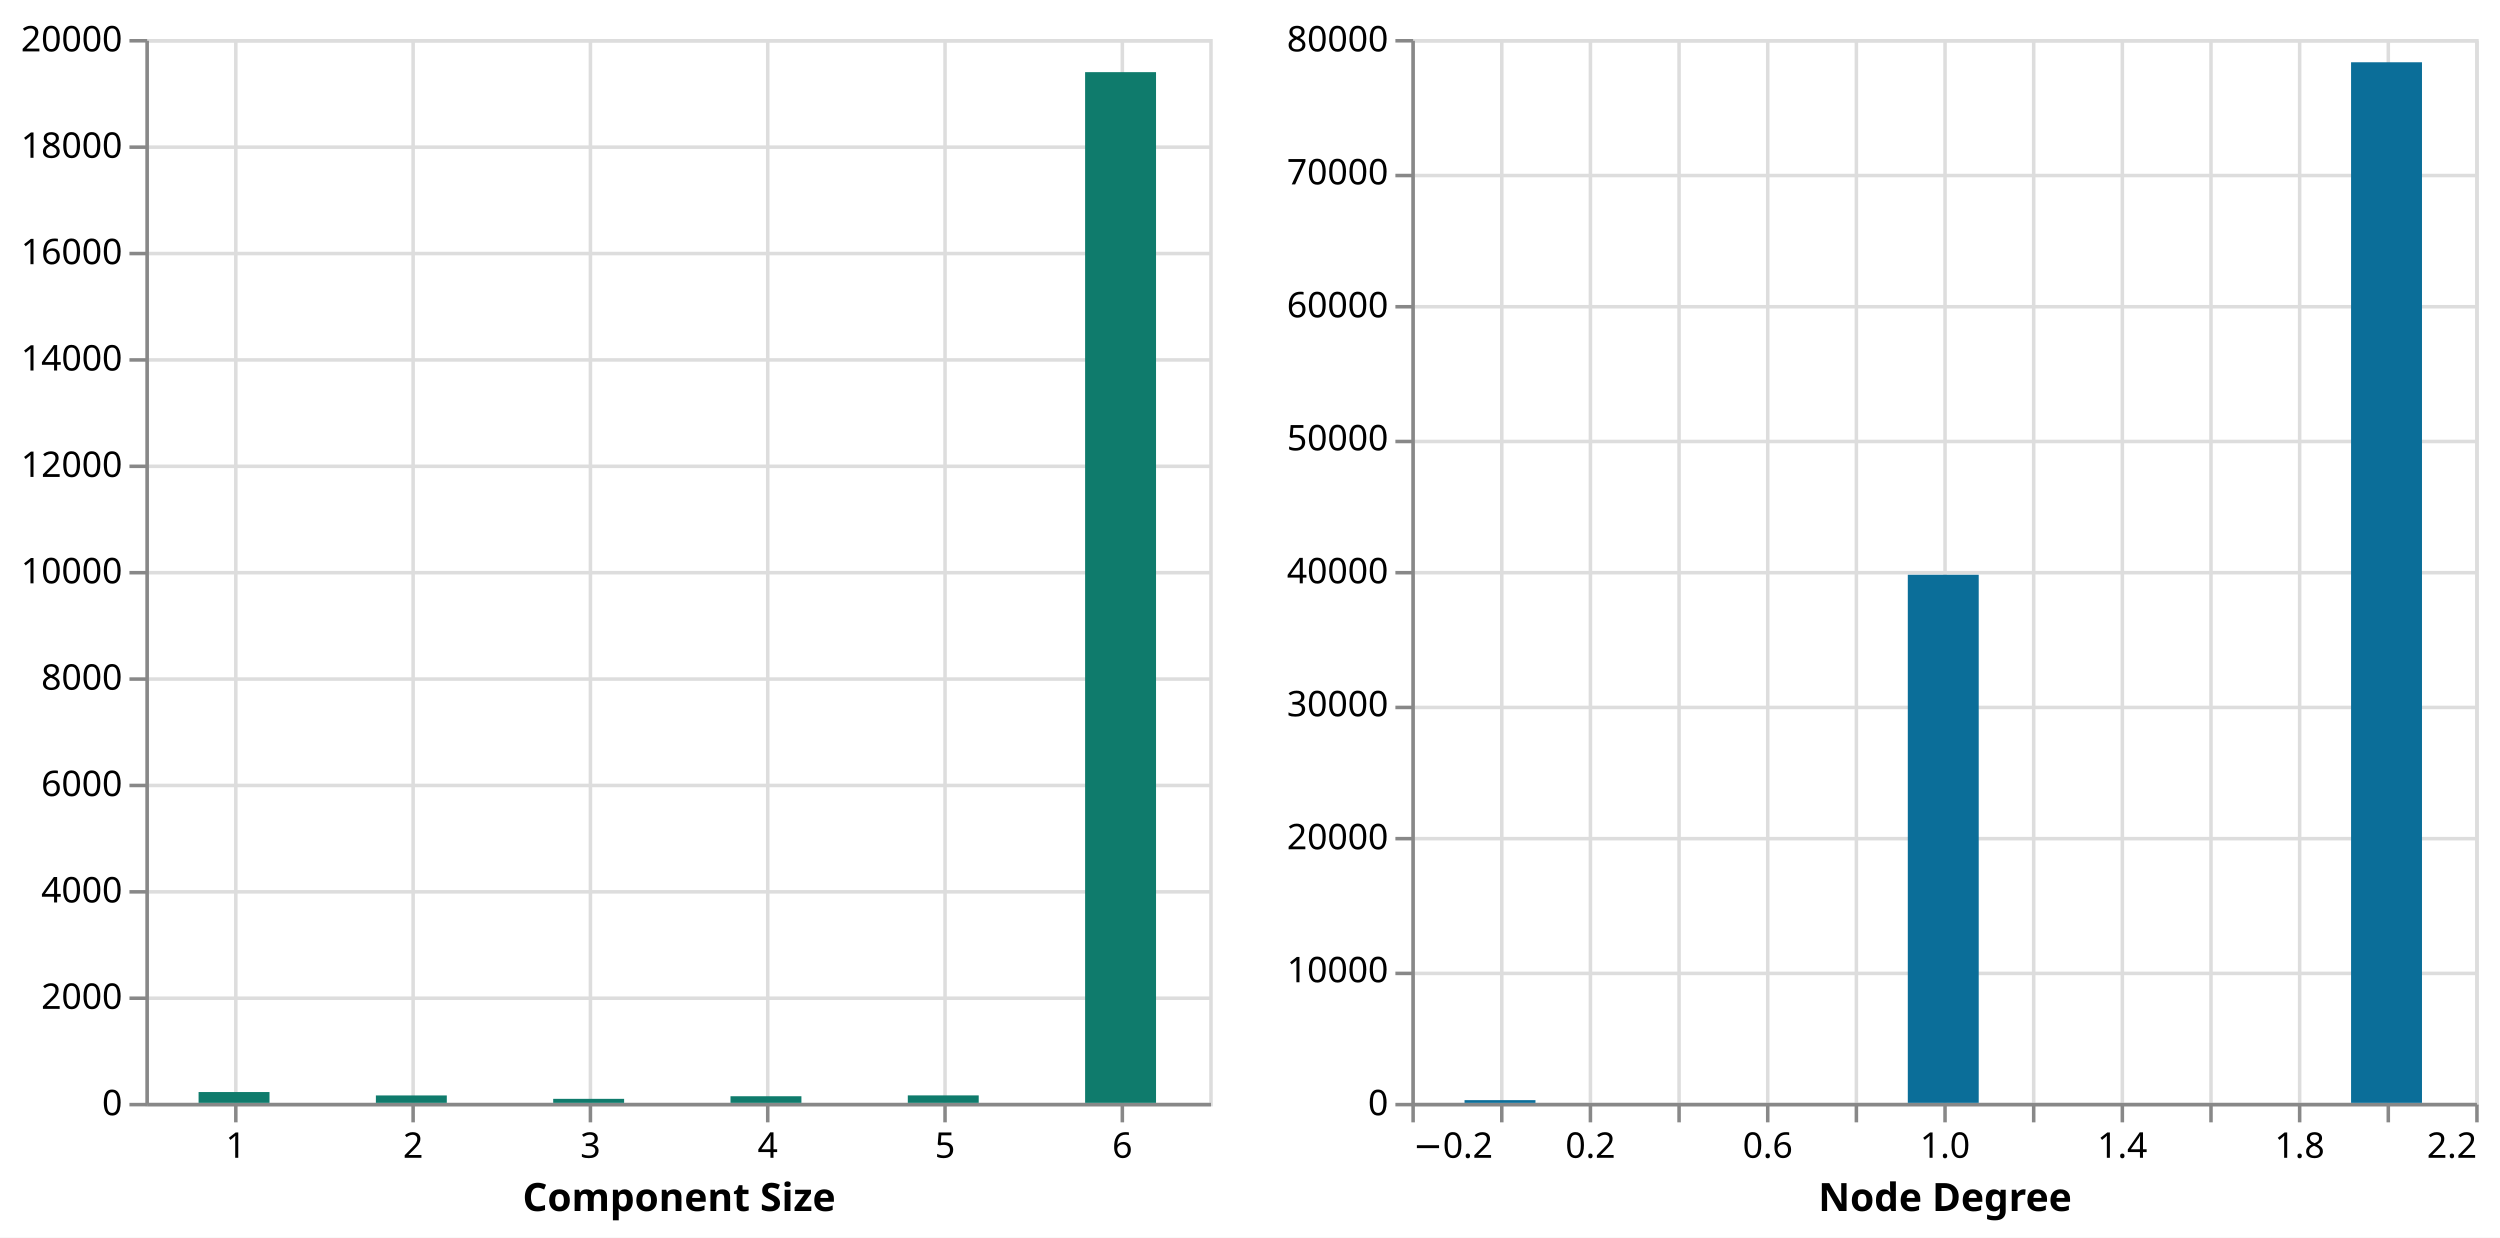
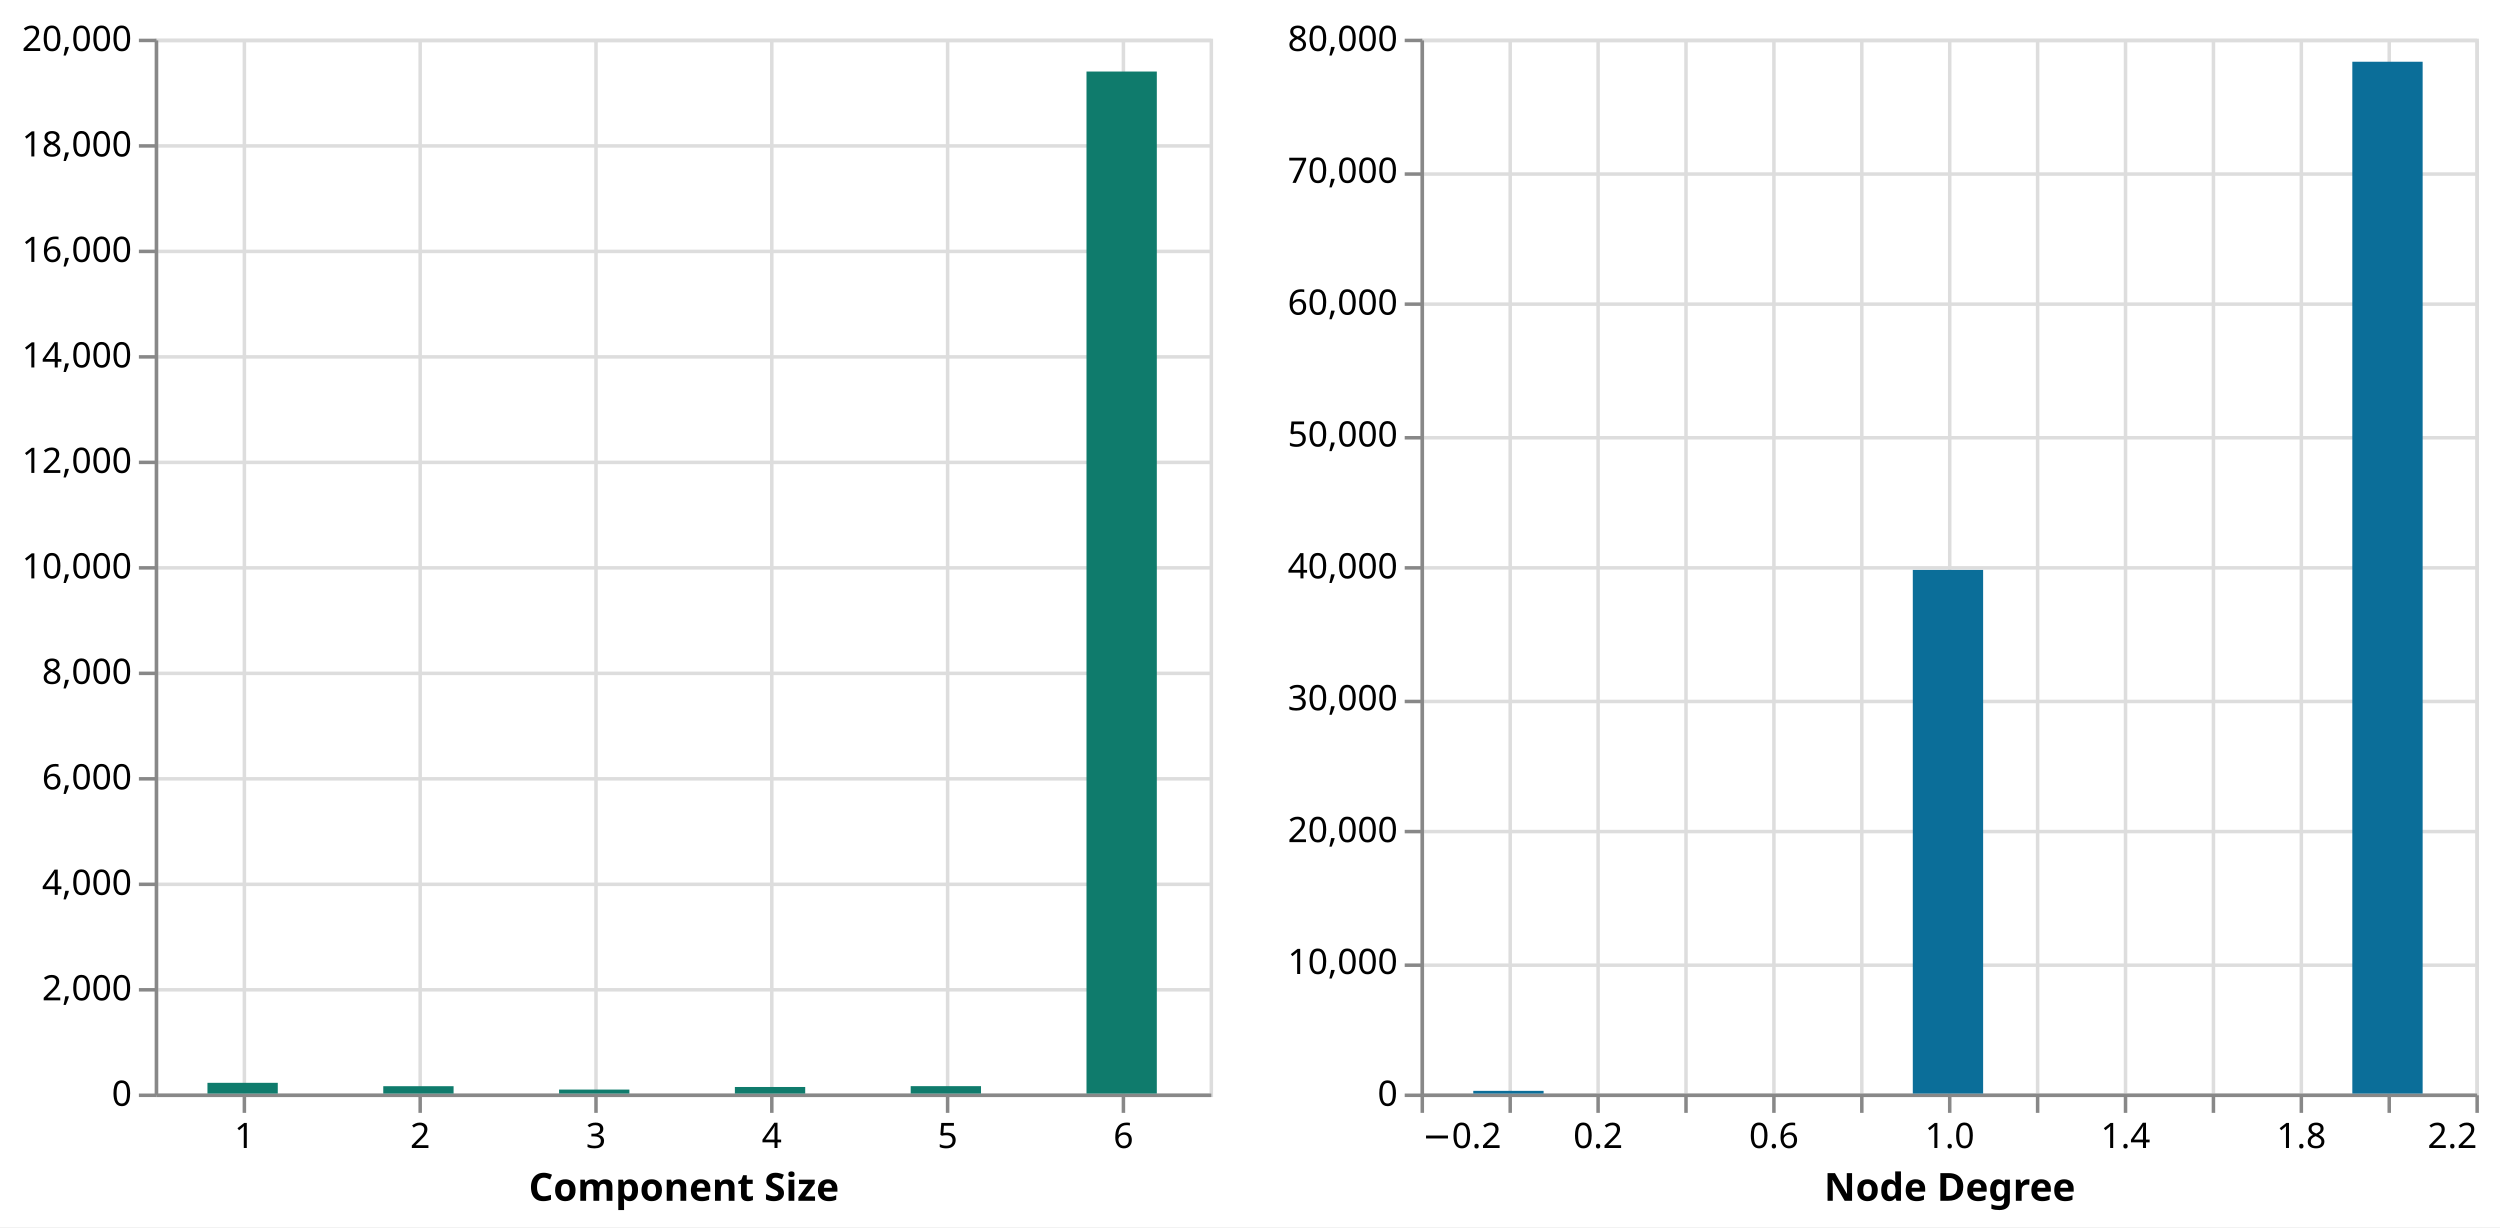
- <svg xmlns="http://www.w3.org/2000/svg" version="1.1" class="marks" width="705" height="349" viewBox="0 0 705 349">
-   <rect width="705" height="349" fill="white" />
-   <g fill="none" stroke-miterlimit="10" transform="translate(41,11)">
+ <svg xmlns="http://www.w3.org/2000/svg" version="1.1" class="marks" width="711" height="349" viewBox="0 0 711 349">
+   <rect width="711" height="349" fill="white" />
+   <g fill="none" stroke-miterlimit="10" transform="translate(44,11)">
    <g class="mark-group role-frame root" role="graphics-object" aria-roledescription="group mark container">
      <g transform="translate(0,0)">
        <path class="background" aria-hidden="true" d="M0,0h0v300h0Z" />
        <g>
          <g class="mark-group role-scope concat_0_group" role="graphics-object" aria-roledescription="group mark container">
            <g transform="translate(0,0)">
              <path class="background" aria-hidden="true" d="M0.5,0.5h300v300h-300Z" stroke="#ddd" />
              <g>
                <g class="mark-group role-axis" aria-hidden="true">
                  <g transform="translate(0.5,300.5)">
                    <path class="background" aria-hidden="true" d="M0,0h0v0h0Z" pointer-events="none" />
                    <g>
                      <g class="mark-rule role-axis-grid" pointer-events="none">
                        <line transform="translate(25,-300)" x2="0" y2="300" stroke="#ddd" stroke-width="1" opacity="1" />
                        <line transform="translate(75,-300)" x2="0" y2="300" stroke="#ddd" stroke-width="1" opacity="1" />
                        <line transform="translate(125,-300)" x2="0" y2="300" stroke="#ddd" stroke-width="1" opacity="1" />
                        <line transform="translate(175,-300)" x2="0" y2="300" stroke="#ddd" stroke-width="1" opacity="1" />
                        <line transform="translate(225,-300)" x2="0" y2="300" stroke="#ddd" stroke-width="1" opacity="1" />
                        <line transform="translate(275,-300)" x2="0" y2="300" stroke="#ddd" stroke-width="1" opacity="1" />
                      </g>
                    </g>
                    <path class="foreground" aria-hidden="true" d="" pointer-events="none" display="none" />
                  </g>
                </g>
                <g class="mark-group role-axis" aria-hidden="true">
                  <g transform="translate(0.5,0.5)">
                    <path class="background" aria-hidden="true" d="M0,0h0v0h0Z" pointer-events="none" />
                    <g>
                      <g class="mark-rule role-axis-grid" pointer-events="none">
                        <line transform="translate(0,300)" x2="300" y2="0" stroke="#ddd" stroke-width="1" opacity="1" />
                        <line transform="translate(0,270)" x2="300" y2="0" stroke="#ddd" stroke-width="1" opacity="1" />
                        <line transform="translate(0,240)" x2="300" y2="0" stroke="#ddd" stroke-width="1" opacity="1" />
                        <line transform="translate(0,210)" x2="300" y2="0" stroke="#ddd" stroke-width="1" opacity="1" />
                        <line transform="translate(0,180)" x2="300" y2="0" stroke="#ddd" stroke-width="1" opacity="1" />
                        <line transform="translate(0,150)" x2="300" y2="0" stroke="#ddd" stroke-width="1" opacity="1" />
                        <line transform="translate(0,120)" x2="300" y2="0" stroke="#ddd" stroke-width="1" opacity="1" />
                        <line transform="translate(0,90)" x2="300" y2="0" stroke="#ddd" stroke-width="1" opacity="1" />
                        <line transform="translate(0,60)" x2="300" y2="0" stroke="#ddd" stroke-width="1" opacity="1" />
                        <line transform="translate(0,30)" x2="300" y2="0" stroke="#ddd" stroke-width="1" opacity="1" />
                        <line transform="translate(0,0)" x2="300" y2="0" stroke="#ddd" stroke-width="1" opacity="1" />
                      </g>
                    </g>
                    <path class="foreground" aria-hidden="true" d="" pointer-events="none" display="none" />
                  </g>
                </g>
                <g class="mark-group role-axis" role="graphics-symbol" aria-roledescription="axis" aria-label="X-axis titled 'Component Size' for a linear scale with values from 1 to 7">
                  <g transform="translate(0.5,300.5)">
                    <path class="background" aria-hidden="true" d="M0,0h0v0h0Z" pointer-events="none" />
                    <g>
                      <g class="mark-rule role-axis-tick" pointer-events="none">
                        <line transform="translate(25,0)" x2="0" y2="5" stroke="#888" stroke-width="1" opacity="1" />
                        <line transform="translate(75,0)" x2="0" y2="5" stroke="#888" stroke-width="1" opacity="1" />
                        <line transform="translate(125,0)" x2="0" y2="5" stroke="#888" stroke-width="1" opacity="1" />
                        <line transform="translate(175,0)" x2="0" y2="5" stroke="#888" stroke-width="1" opacity="1" />
                        <line transform="translate(225,0)" x2="0" y2="5" stroke="#888" stroke-width="1" opacity="1" />
                        <line transform="translate(275,0)" x2="0" y2="5" stroke="#888" stroke-width="1" opacity="1" />
                      </g>
                      <g class="mark-text role-axis-label" pointer-events="none">
                        <text text-anchor="middle" transform="translate(25,15)" font-family="sans-serif" font-size="10px" fill="#000" opacity="1">1</text>
                        <text text-anchor="middle" transform="translate(75,15)" font-family="sans-serif" font-size="10px" fill="#000" opacity="1">2</text>
                        <text text-anchor="middle" transform="translate(125,15)" font-family="sans-serif" font-size="10px" fill="#000" opacity="1">3</text>
                        <text text-anchor="middle" transform="translate(175,15)" font-family="sans-serif" font-size="10px" fill="#000" opacity="1">4</text>
                        <text text-anchor="middle" transform="translate(225,15)" font-family="sans-serif" font-size="10px" fill="#000" opacity="1">5</text>
                        <text text-anchor="middle" transform="translate(275,15)" font-family="sans-serif" font-size="10px" fill="#000" opacity="1">6</text>
                      </g>
                      <g class="mark-rule role-axis-domain" pointer-events="none">
                        <line transform="translate(0,0)" x2="300" y2="0" stroke="#888" stroke-width="1" opacity="1" />
                      </g>
                      <g class="mark-text role-axis-title" pointer-events="none">
                        <text text-anchor="middle" transform="translate(150,30)" font-family="sans-serif" font-size="11px" font-weight="bold" fill="#000" opacity="1">Component Size</text>
                      </g>
                    </g>
                    <path class="foreground" aria-hidden="true" d="" pointer-events="none" display="none" />
                  </g>
                </g>
-                 <g class="mark-group role-axis" role="graphics-symbol" aria-roledescription="axis" aria-label="Y-axis for a linear scale with values from 0 to 20000">
+                 <g class="mark-group role-axis" role="graphics-symbol" aria-roledescription="axis" aria-label="Y-axis for a linear scale with values from 0 to 20,000">
                  <g transform="translate(0.5,0.5)">
                    <path class="background" aria-hidden="true" d="M0,0h0v0h0Z" pointer-events="none" />
                    <g>
                      <g class="mark-rule role-axis-tick" pointer-events="none">
                        <line transform="translate(0,300)" x2="-5" y2="0" stroke="#888" stroke-width="1" opacity="1" />
                        <line transform="translate(0,270)" x2="-5" y2="0" stroke="#888" stroke-width="1" opacity="1" />
                        <line transform="translate(0,240)" x2="-5" y2="0" stroke="#888" stroke-width="1" opacity="1" />
                        <line transform="translate(0,210)" x2="-5" y2="0" stroke="#888" stroke-width="1" opacity="1" />
                        <line transform="translate(0,180)" x2="-5" y2="0" stroke="#888" stroke-width="1" opacity="1" />
                        <line transform="translate(0,150)" x2="-5" y2="0" stroke="#888" stroke-width="1" opacity="1" />
                        <line transform="translate(0,120)" x2="-5" y2="0" stroke="#888" stroke-width="1" opacity="1" />
                        <line transform="translate(0,90)" x2="-5" y2="0" stroke="#888" stroke-width="1" opacity="1" />
                        <line transform="translate(0,60)" x2="-5" y2="0" stroke="#888" stroke-width="1" opacity="1" />
                        <line transform="translate(0,30)" x2="-5" y2="0" stroke="#888" stroke-width="1" opacity="1" />
                        <line transform="translate(0,0)" x2="-5" y2="0" stroke="#888" stroke-width="1" opacity="1" />
                      </g>
                      <g class="mark-text role-axis-label" pointer-events="none">
                        <text text-anchor="end" transform="translate(-7,303)" font-family="sans-serif" font-size="10px" fill="#000" opacity="1">0</text>
-                         <text text-anchor="end" transform="translate(-7,273)" font-family="sans-serif" font-size="10px" fill="#000" opacity="1">2000</text>
-                         <text text-anchor="end" transform="translate(-7,243)" font-family="sans-serif" font-size="10px" fill="#000" opacity="1">4000</text>
-                         <text text-anchor="end" transform="translate(-7,213)" font-family="sans-serif" font-size="10px" fill="#000" opacity="1">6000</text>
-                         <text text-anchor="end" transform="translate(-7,183)" font-family="sans-serif" font-size="10px" fill="#000" opacity="1">8000</text>
-                         <text text-anchor="end" transform="translate(-7,153)" font-family="sans-serif" font-size="10px" fill="#000" opacity="1">10000</text>
-                         <text text-anchor="end" transform="translate(-7,123)" font-family="sans-serif" font-size="10px" fill="#000" opacity="1">12000</text>
-                         <text text-anchor="end" transform="translate(-7,93)" font-family="sans-serif" font-size="10px" fill="#000" opacity="1">14000</text>
-                         <text text-anchor="end" transform="translate(-7,63)" font-family="sans-serif" font-size="10px" fill="#000" opacity="1">16000</text>
-                         <text text-anchor="end" transform="translate(-7,33)" font-family="sans-serif" font-size="10px" fill="#000" opacity="1">18000</text>
-                         <text text-anchor="end" transform="translate(-7,3)" font-family="sans-serif" font-size="10px" fill="#000" opacity="1">20000</text>
+                         <text text-anchor="end" transform="translate(-7,273)" font-family="sans-serif" font-size="10px" fill="#000" opacity="1">2,000</text>
+                         <text text-anchor="end" transform="translate(-7,243)" font-family="sans-serif" font-size="10px" fill="#000" opacity="1">4,000</text>
+                         <text text-anchor="end" transform="translate(-7,213)" font-family="sans-serif" font-size="10px" fill="#000" opacity="1">6,000</text>
+                         <text text-anchor="end" transform="translate(-7,183)" font-family="sans-serif" font-size="10px" fill="#000" opacity="1">8,000</text>
+                         <text text-anchor="end" transform="translate(-7,153)" font-family="sans-serif" font-size="10px" fill="#000" opacity="1">10,000</text>
+                         <text text-anchor="end" transform="translate(-7,123)" font-family="sans-serif" font-size="10px" fill="#000" opacity="1">12,000</text>
+                         <text text-anchor="end" transform="translate(-7,93)" font-family="sans-serif" font-size="10px" fill="#000" opacity="1">14,000</text>
+                         <text text-anchor="end" transform="translate(-7,63)" font-family="sans-serif" font-size="10px" fill="#000" opacity="1">16,000</text>
+                         <text text-anchor="end" transform="translate(-7,33)" font-family="sans-serif" font-size="10px" fill="#000" opacity="1">18,000</text>
+                         <text text-anchor="end" transform="translate(-7,3)" font-family="sans-serif" font-size="10px" fill="#000" opacity="1">20,000</text>
                      </g>
                      <g class="mark-rule role-axis-domain" pointer-events="none">
                        <line transform="translate(0,300)" x2="0" y2="-300" stroke="#888" stroke-width="1" opacity="1" />
                      </g>
                    </g>
                    <path class="foreground" aria-hidden="true" d="" pointer-events="none" display="none" />
                  </g>
                </g>
                <g class="mark-rect role-mark concat_0_marks" role="graphics-object" aria-roledescription="rect mark container">
                  <path aria-label="Component Size: 6; Count of Records: 19377" role="graphics-symbol" aria-roledescription="bar" d="M265,9.345h20v290.655h-20Z" fill="#0F7B6C" />
                  <path aria-label="Component Size: 3; Count of Records: 75" role="graphics-symbol" aria-roledescription="bar" d="M115,298.875h20v1.125h-20Z" fill="#0F7B6C" />
                  <path aria-label="Component Size: 5; Count of Records: 140" role="graphics-symbol" aria-roledescription="bar" d="M215,297.9h20v2.1h-20Z" fill="#0F7B6C" />
                  <path aria-label="Component Size: 2; Count of Records: 139" role="graphics-symbol" aria-roledescription="bar" d="M65,297.915h20v2.085h-20Z" fill="#0F7B6C" />
                  <path aria-label="Component Size: 4; Count of Records: 124" role="graphics-symbol" aria-roledescription="bar" d="M165,298.14h20v1.86h-20Z" fill="#0F7B6C" />
                  <path aria-label="Component Size: 1; Count of Records: 203" role="graphics-symbol" aria-roledescription="bar" d="M15,296.955h20v3.045h-20Z" fill="#0F7B6C" />
                </g>
              </g>
              <path class="foreground" aria-hidden="true" d="" display="none" />
            </g>
          </g>
          <g class="mark-group role-scope concat_1_group" role="graphics-object" aria-roledescription="group mark container">
-             <g transform="translate(357,0)">
+             <g transform="translate(360,0)">
              <path class="background" aria-hidden="true" d="M0.5,0.5h300v300h-300Z" stroke="#ddd" />
              <g>
                <g class="mark-group role-axis" aria-hidden="true">
                  <g transform="translate(0.5,300.5)">
                    <path class="background" aria-hidden="true" d="M0,0h0v0h0Z" pointer-events="none" />
                    <g>
                      <g class="mark-rule role-axis-grid" pointer-events="none">
                        <line transform="translate(0,-300)" x2="0" y2="300" stroke="#ddd" stroke-width="1" opacity="1" />
                        <line transform="translate(25,-300)" x2="0" y2="300" stroke="#ddd" stroke-width="1" opacity="1" />
                        <line transform="translate(50,-300)" x2="0" y2="300" stroke="#ddd" stroke-width="1" opacity="1" />
                        <line transform="translate(75,-300)" x2="0" y2="300" stroke="#ddd" stroke-width="1" opacity="1" />
                        <line transform="translate(100,-300)" x2="0" y2="300" stroke="#ddd" stroke-width="1" opacity="1" />
                        <line transform="translate(125,-300)" x2="0" y2="300" stroke="#ddd" stroke-width="1" opacity="1" />
                        <line transform="translate(150,-300)" x2="0" y2="300" stroke="#ddd" stroke-width="1" opacity="1" />
                        <line transform="translate(175,-300)" x2="0" y2="300" stroke="#ddd" stroke-width="1" opacity="1" />
                        <line transform="translate(200,-300)" x2="0" y2="300" stroke="#ddd" stroke-width="1" opacity="1" />
                        <line transform="translate(225,-300)" x2="0" y2="300" stroke="#ddd" stroke-width="1" opacity="1" />
                        <line transform="translate(250,-300)" x2="0" y2="300" stroke="#ddd" stroke-width="1" opacity="1" />
                        <line transform="translate(275,-300)" x2="0" y2="300" stroke="#ddd" stroke-width="1" opacity="1" />
                        <line transform="translate(300,-300)" x2="0" y2="300" stroke="#ddd" stroke-width="1" opacity="1" />
                      </g>
                    </g>
                    <path class="foreground" aria-hidden="true" d="" pointer-events="none" display="none" />
                  </g>
                </g>
                <g class="mark-group role-axis" aria-hidden="true">
                  <g transform="translate(0.5,0.5)">
                    <path class="background" aria-hidden="true" d="M0,0h0v0h0Z" pointer-events="none" />
                    <g>
                      <g class="mark-rule role-axis-grid" pointer-events="none">
                        <line transform="translate(0,300)" x2="300" y2="0" stroke="#ddd" stroke-width="1" opacity="1" />
                        <line transform="translate(0,263)" x2="300" y2="0" stroke="#ddd" stroke-width="1" opacity="1" />
                        <line transform="translate(0,225)" x2="300" y2="0" stroke="#ddd" stroke-width="1" opacity="1" />
                        <line transform="translate(0,188)" x2="300" y2="0" stroke="#ddd" stroke-width="1" opacity="1" />
                        <line transform="translate(0,150)" x2="300" y2="0" stroke="#ddd" stroke-width="1" opacity="1" />
                        <line transform="translate(0,113)" x2="300" y2="0" stroke="#ddd" stroke-width="1" opacity="1" />
                        <line transform="translate(0,75)" x2="300" y2="0" stroke="#ddd" stroke-width="1" opacity="1" />
                        <line transform="translate(0,38)" x2="300" y2="0" stroke="#ddd" stroke-width="1" opacity="1" />
                        <line transform="translate(0,0)" x2="300" y2="0" stroke="#ddd" stroke-width="1" opacity="1" />
                      </g>
                    </g>
                    <path class="foreground" aria-hidden="true" d="" pointer-events="none" display="none" />
                  </g>
                </g>
                <g class="mark-group role-axis" role="graphics-symbol" aria-roledescription="axis" aria-label="X-axis titled 'Node Degree' for a linear scale with values from −0.2 to 2.2">
                  <g transform="translate(0.5,300.5)">
                    <path class="background" aria-hidden="true" d="M0,0h0v0h0Z" pointer-events="none" />
                    <g>
                      <g class="mark-rule role-axis-tick" pointer-events="none">
                        <line transform="translate(0,0)" x2="0" y2="5" stroke="#888" stroke-width="1" opacity="1" />
                        <line transform="translate(25,0)" x2="0" y2="5" stroke="#888" stroke-width="1" opacity="1" />
                        <line transform="translate(50,0)" x2="0" y2="5" stroke="#888" stroke-width="1" opacity="1" />
                        <line transform="translate(75,0)" x2="0" y2="5" stroke="#888" stroke-width="1" opacity="1" />
                        <line transform="translate(100,0)" x2="0" y2="5" stroke="#888" stroke-width="1" opacity="1" />
                        <line transform="translate(125,0)" x2="0" y2="5" stroke="#888" stroke-width="1" opacity="1" />
                        <line transform="translate(150,0)" x2="0" y2="5" stroke="#888" stroke-width="1" opacity="1" />
                        <line transform="translate(175,0)" x2="0" y2="5" stroke="#888" stroke-width="1" opacity="1" />
                        <line transform="translate(200,0)" x2="0" y2="5" stroke="#888" stroke-width="1" opacity="1" />
                        <line transform="translate(225,0)" x2="0" y2="5" stroke="#888" stroke-width="1" opacity="1" />
                        <line transform="translate(250,0)" x2="0" y2="5" stroke="#888" stroke-width="1" opacity="1" />
                        <line transform="translate(275,0)" x2="0" y2="5" stroke="#888" stroke-width="1" opacity="1" />
                        <line transform="translate(300,0)" x2="0" y2="5" stroke="#888" stroke-width="1" opacity="1" />
                      </g>
                      <g class="mark-text role-axis-label" pointer-events="none">
                        <text text-anchor="start" transform="translate(0,15)" font-family="sans-serif" font-size="10px" fill="#000" opacity="1">−0.2</text>
                        <text text-anchor="middle" transform="translate(25,15)" font-family="sans-serif" font-size="10px" fill="#000" opacity="0">0.0</text>
                        <text text-anchor="middle" transform="translate(50,15)" font-family="sans-serif" font-size="10px" fill="#000" opacity="1">0.2</text>
                        <text text-anchor="middle" transform="translate(75,15)" font-family="sans-serif" font-size="10px" fill="#000" opacity="0">0.4</text>
                        <text text-anchor="middle" transform="translate(100,15)" font-family="sans-serif" font-size="10px" fill="#000" opacity="1">0.6</text>
                        <text text-anchor="middle" transform="translate(125,15)" font-family="sans-serif" font-size="10px" fill="#000" opacity="0">0.8</text>
                        <text text-anchor="middle" transform="translate(150,15)" font-family="sans-serif" font-size="10px" fill="#000" opacity="1">1.0</text>
                        <text text-anchor="middle" transform="translate(175,15)" font-family="sans-serif" font-size="10px" fill="#000" opacity="0">1.2</text>
                        <text text-anchor="middle" transform="translate(200,15)" font-family="sans-serif" font-size="10px" fill="#000" opacity="1">1.4</text>
                        <text text-anchor="middle" transform="translate(225,15)" font-family="sans-serif" font-size="10px" fill="#000" opacity="0">1.6</text>
                        <text text-anchor="middle" transform="translate(250,15)" font-family="sans-serif" font-size="10px" fill="#000" opacity="1">1.8</text>
                        <text text-anchor="middle" transform="translate(275,15)" font-family="sans-serif" font-size="10px" fill="#000" opacity="0">2.0</text>
                        <text text-anchor="end" transform="translate(300,15)" font-family="sans-serif" font-size="10px" fill="#000" opacity="1">2.2</text>
                      </g>
                      <g class="mark-rule role-axis-domain" pointer-events="none">
                        <line transform="translate(0,0)" x2="300" y2="0" stroke="#888" stroke-width="1" opacity="1" />
                      </g>
                      <g class="mark-text role-axis-title" pointer-events="none">
                        <text text-anchor="middle" transform="translate(150,30)" font-family="sans-serif" font-size="11px" font-weight="bold" fill="#000" opacity="1">Node Degree</text>
                      </g>
                    </g>
                    <path class="foreground" aria-hidden="true" d="" pointer-events="none" display="none" />
                  </g>
                </g>
-                 <g class="mark-group role-axis" role="graphics-symbol" aria-roledescription="axis" aria-label="Y-axis for a linear scale with values from 0 to 80000">
+                 <g class="mark-group role-axis" role="graphics-symbol" aria-roledescription="axis" aria-label="Y-axis for a linear scale with values from 0 to 80,000">
                  <g transform="translate(0.5,0.5)">
                    <path class="background" aria-hidden="true" d="M0,0h0v0h0Z" pointer-events="none" />
                    <g>
                      <g class="mark-rule role-axis-tick" pointer-events="none">
                        <line transform="translate(0,300)" x2="-5" y2="0" stroke="#888" stroke-width="1" opacity="1" />
                        <line transform="translate(0,263)" x2="-5" y2="0" stroke="#888" stroke-width="1" opacity="1" />
                        <line transform="translate(0,225)" x2="-5" y2="0" stroke="#888" stroke-width="1" opacity="1" />
                        <line transform="translate(0,188)" x2="-5" y2="0" stroke="#888" stroke-width="1" opacity="1" />
                        <line transform="translate(0,150)" x2="-5" y2="0" stroke="#888" stroke-width="1" opacity="1" />
                        <line transform="translate(0,113)" x2="-5" y2="0" stroke="#888" stroke-width="1" opacity="1" />
                        <line transform="translate(0,75)" x2="-5" y2="0" stroke="#888" stroke-width="1" opacity="1" />
                        <line transform="translate(0,38)" x2="-5" y2="0" stroke="#888" stroke-width="1" opacity="1" />
                        <line transform="translate(0,0)" x2="-5" y2="0" stroke="#888" stroke-width="1" opacity="1" />
                      </g>
                      <g class="mark-text role-axis-label" pointer-events="none">
                        <text text-anchor="end" transform="translate(-7,303)" font-family="sans-serif" font-size="10px" fill="#000" opacity="1">0</text>
-                         <text text-anchor="end" transform="translate(-7,265.5)" font-family="sans-serif" font-size="10px" fill="#000" opacity="1">10000</text>
-                         <text text-anchor="end" transform="translate(-7,228)" font-family="sans-serif" font-size="10px" fill="#000" opacity="1">20000</text>
-                         <text text-anchor="end" transform="translate(-7,190.5)" font-family="sans-serif" font-size="10px" fill="#000" opacity="1">30000</text>
-                         <text text-anchor="end" transform="translate(-7,153)" font-family="sans-serif" font-size="10px" fill="#000" opacity="1">40000</text>
-                         <text text-anchor="end" transform="translate(-7,115.5)" font-family="sans-serif" font-size="10px" fill="#000" opacity="1">50000</text>
-                         <text text-anchor="end" transform="translate(-7,78)" font-family="sans-serif" font-size="10px" fill="#000" opacity="1">60000</text>
-                         <text text-anchor="end" transform="translate(-7,40.5)" font-family="sans-serif" font-size="10px" fill="#000" opacity="1">70000</text>
-                         <text text-anchor="end" transform="translate(-7,3)" font-family="sans-serif" font-size="10px" fill="#000" opacity="1">80000</text>
+                         <text text-anchor="end" transform="translate(-7,265.5)" font-family="sans-serif" font-size="10px" fill="#000" opacity="1">10,000</text>
+                         <text text-anchor="end" transform="translate(-7,228)" font-family="sans-serif" font-size="10px" fill="#000" opacity="1">20,000</text>
+                         <text text-anchor="end" transform="translate(-7,190.5)" font-family="sans-serif" font-size="10px" fill="#000" opacity="1">30,000</text>
+                         <text text-anchor="end" transform="translate(-7,153)" font-family="sans-serif" font-size="10px" fill="#000" opacity="1">40,000</text>
+                         <text text-anchor="end" transform="translate(-7,115.5)" font-family="sans-serif" font-size="10px" fill="#000" opacity="1">50,000</text>
+                         <text text-anchor="end" transform="translate(-7,78)" font-family="sans-serif" font-size="10px" fill="#000" opacity="1">60,000</text>
+                         <text text-anchor="end" transform="translate(-7,40.5)" font-family="sans-serif" font-size="10px" fill="#000" opacity="1">70,000</text>
+                         <text text-anchor="end" transform="translate(-7,3)" font-family="sans-serif" font-size="10px" fill="#000" opacity="1">80,000</text>
                      </g>
                      <g class="mark-rule role-axis-domain" pointer-events="none">
                        <line transform="translate(0,300)" x2="0" y2="-300" stroke="#888" stroke-width="1" opacity="1" />
                      </g>
                    </g>
                    <path class="foreground" aria-hidden="true" d="" pointer-events="none" display="none" />
                  </g>
                </g>
                <g class="mark-rect role-mark concat_1_marks" role="graphics-object" aria-roledescription="rect mark container">
                  <path aria-label="Node Degree: 1; Count of Records: 39710" role="graphics-symbol" aria-roledescription="bar" d="M140,151.088h20v148.912h-20Z" fill="#0B6E99" />
                  <path aria-label="Node Degree: 2; Count of Records: 78251" role="graphics-symbol" aria-roledescription="bar" d="M265,6.559h20v293.441h-20Z" fill="#0B6E99" />
                  <path aria-label="Node Degree: 0; Count of Records: 203" role="graphics-symbol" aria-roledescription="bar" d="M15,299.239h20v0.761h-20Z" fill="#0B6E99" />
                </g>
              </g>
              <path class="foreground" aria-hidden="true" d="" display="none" />
            </g>
          </g>
        </g>
        <path class="foreground" aria-hidden="true" d="" display="none" />
      </g>
    </g>
  </g>
</svg>
